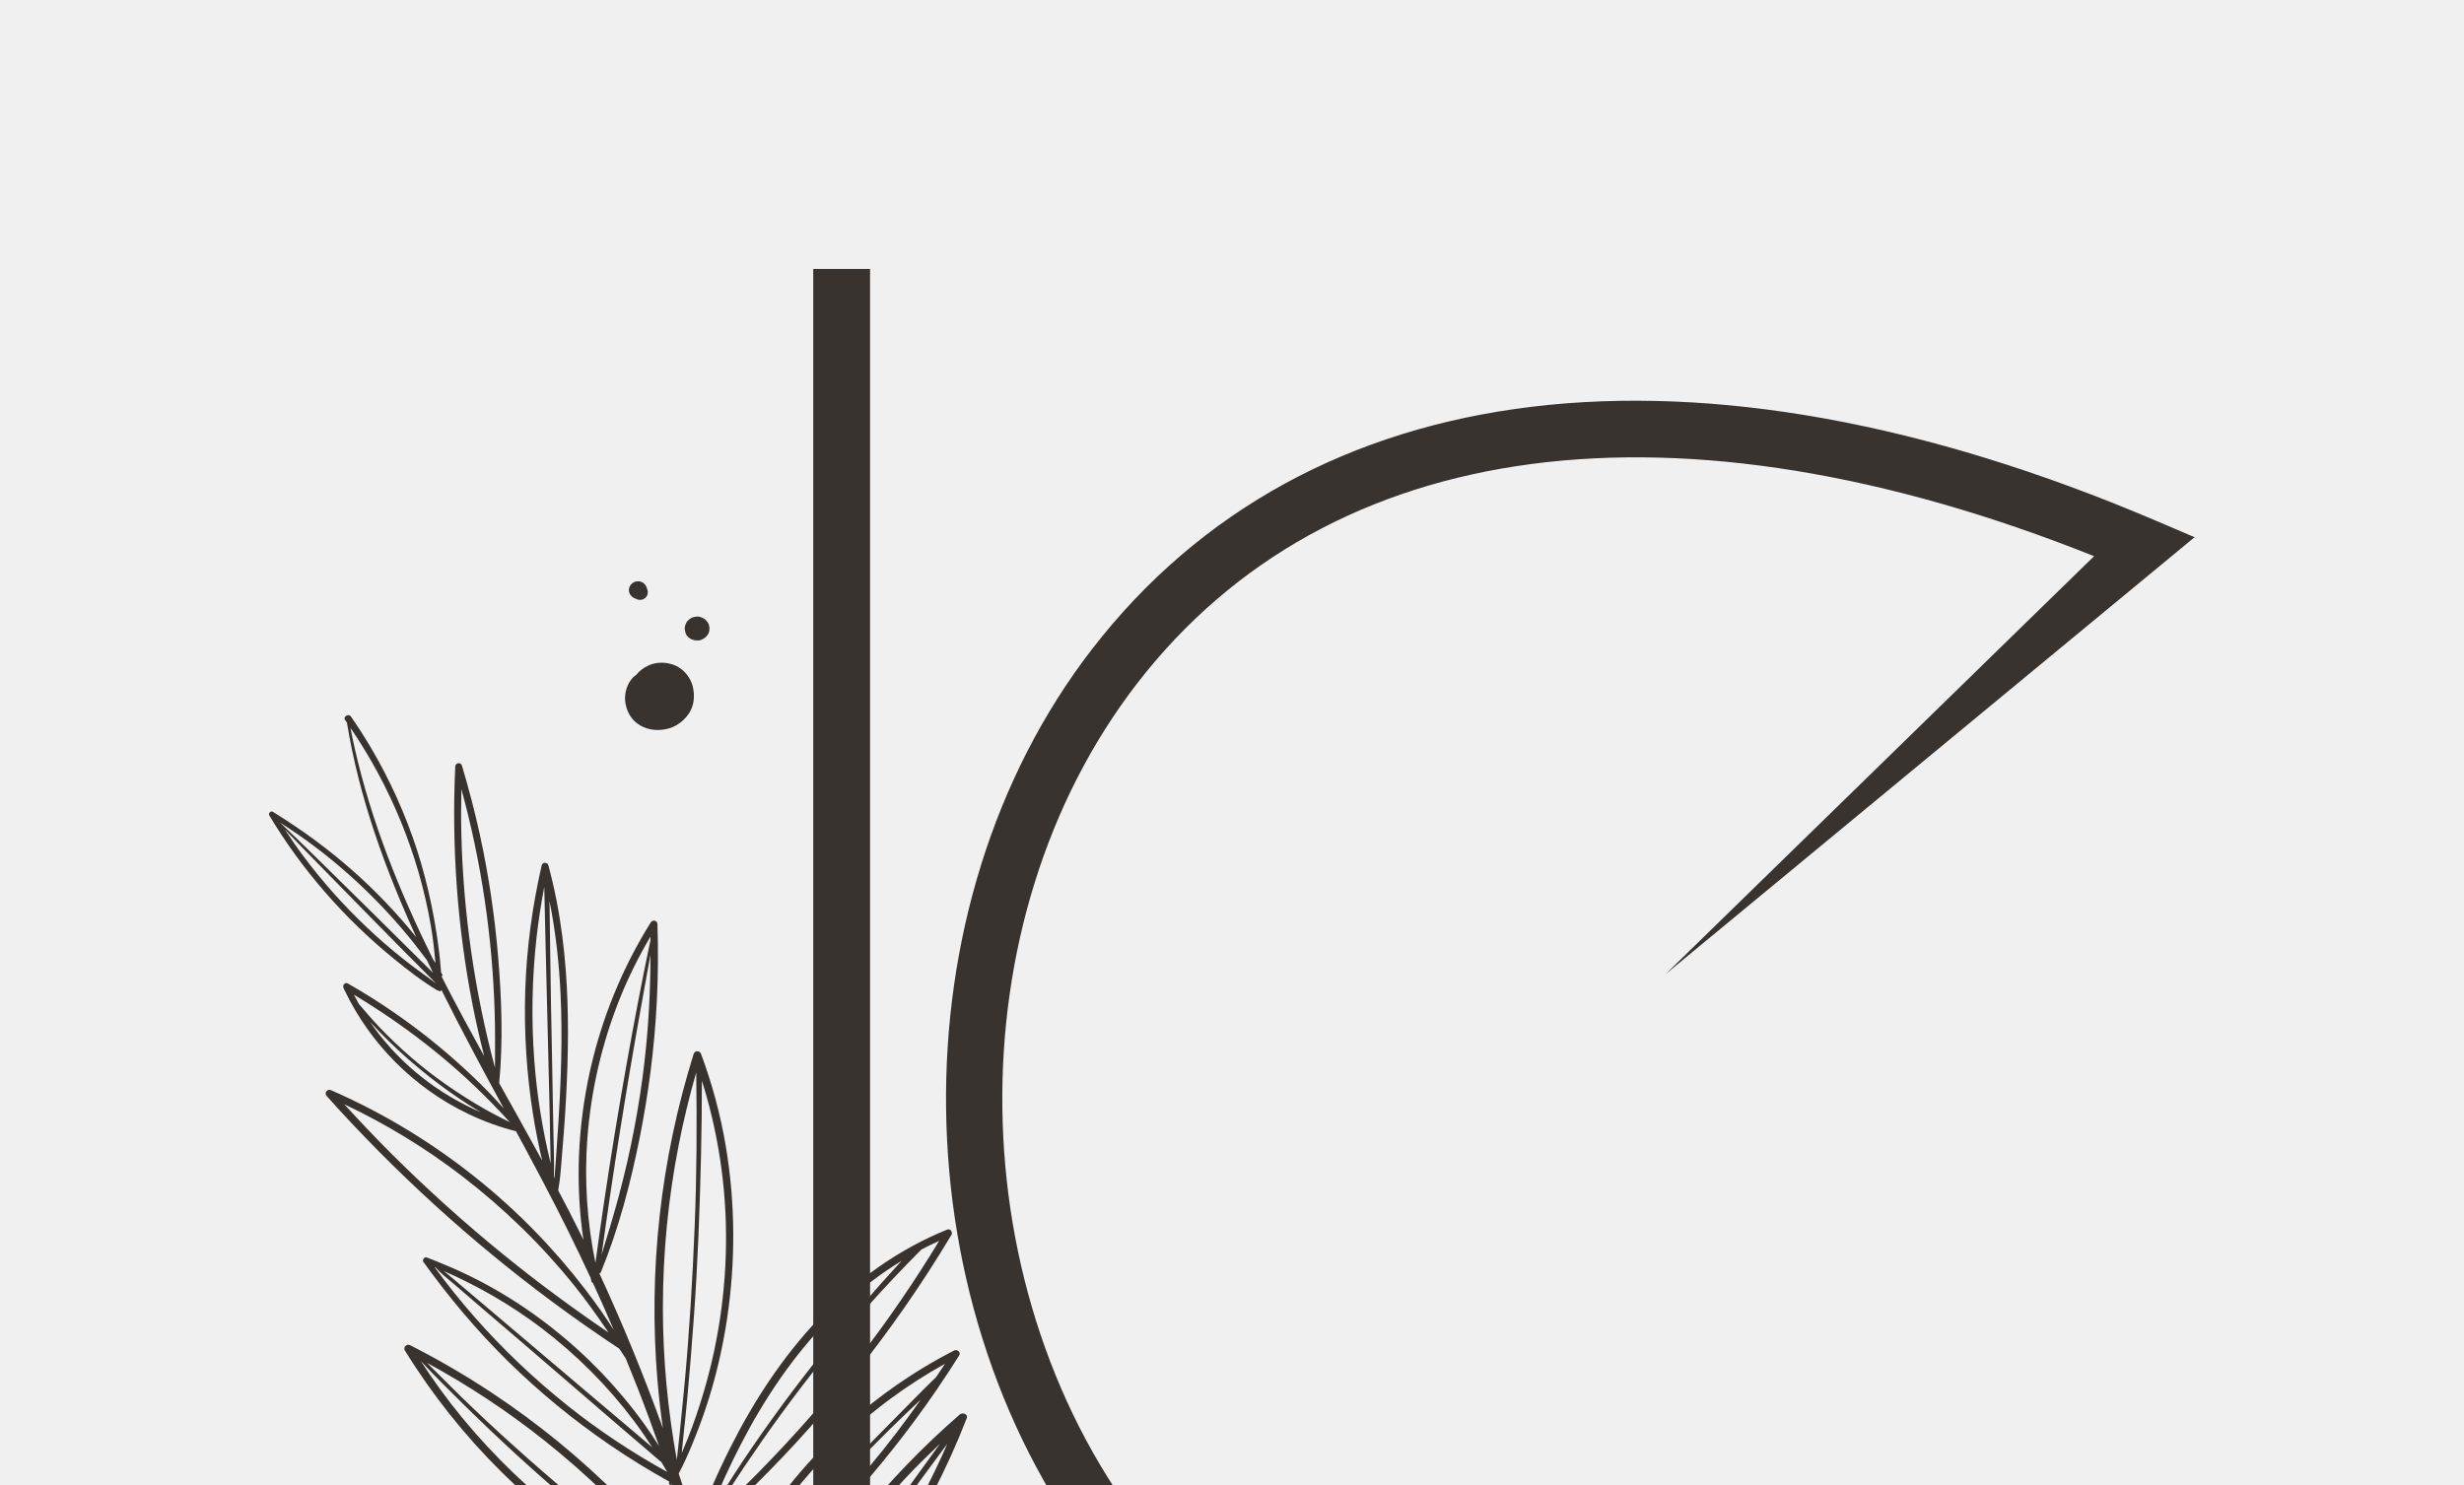
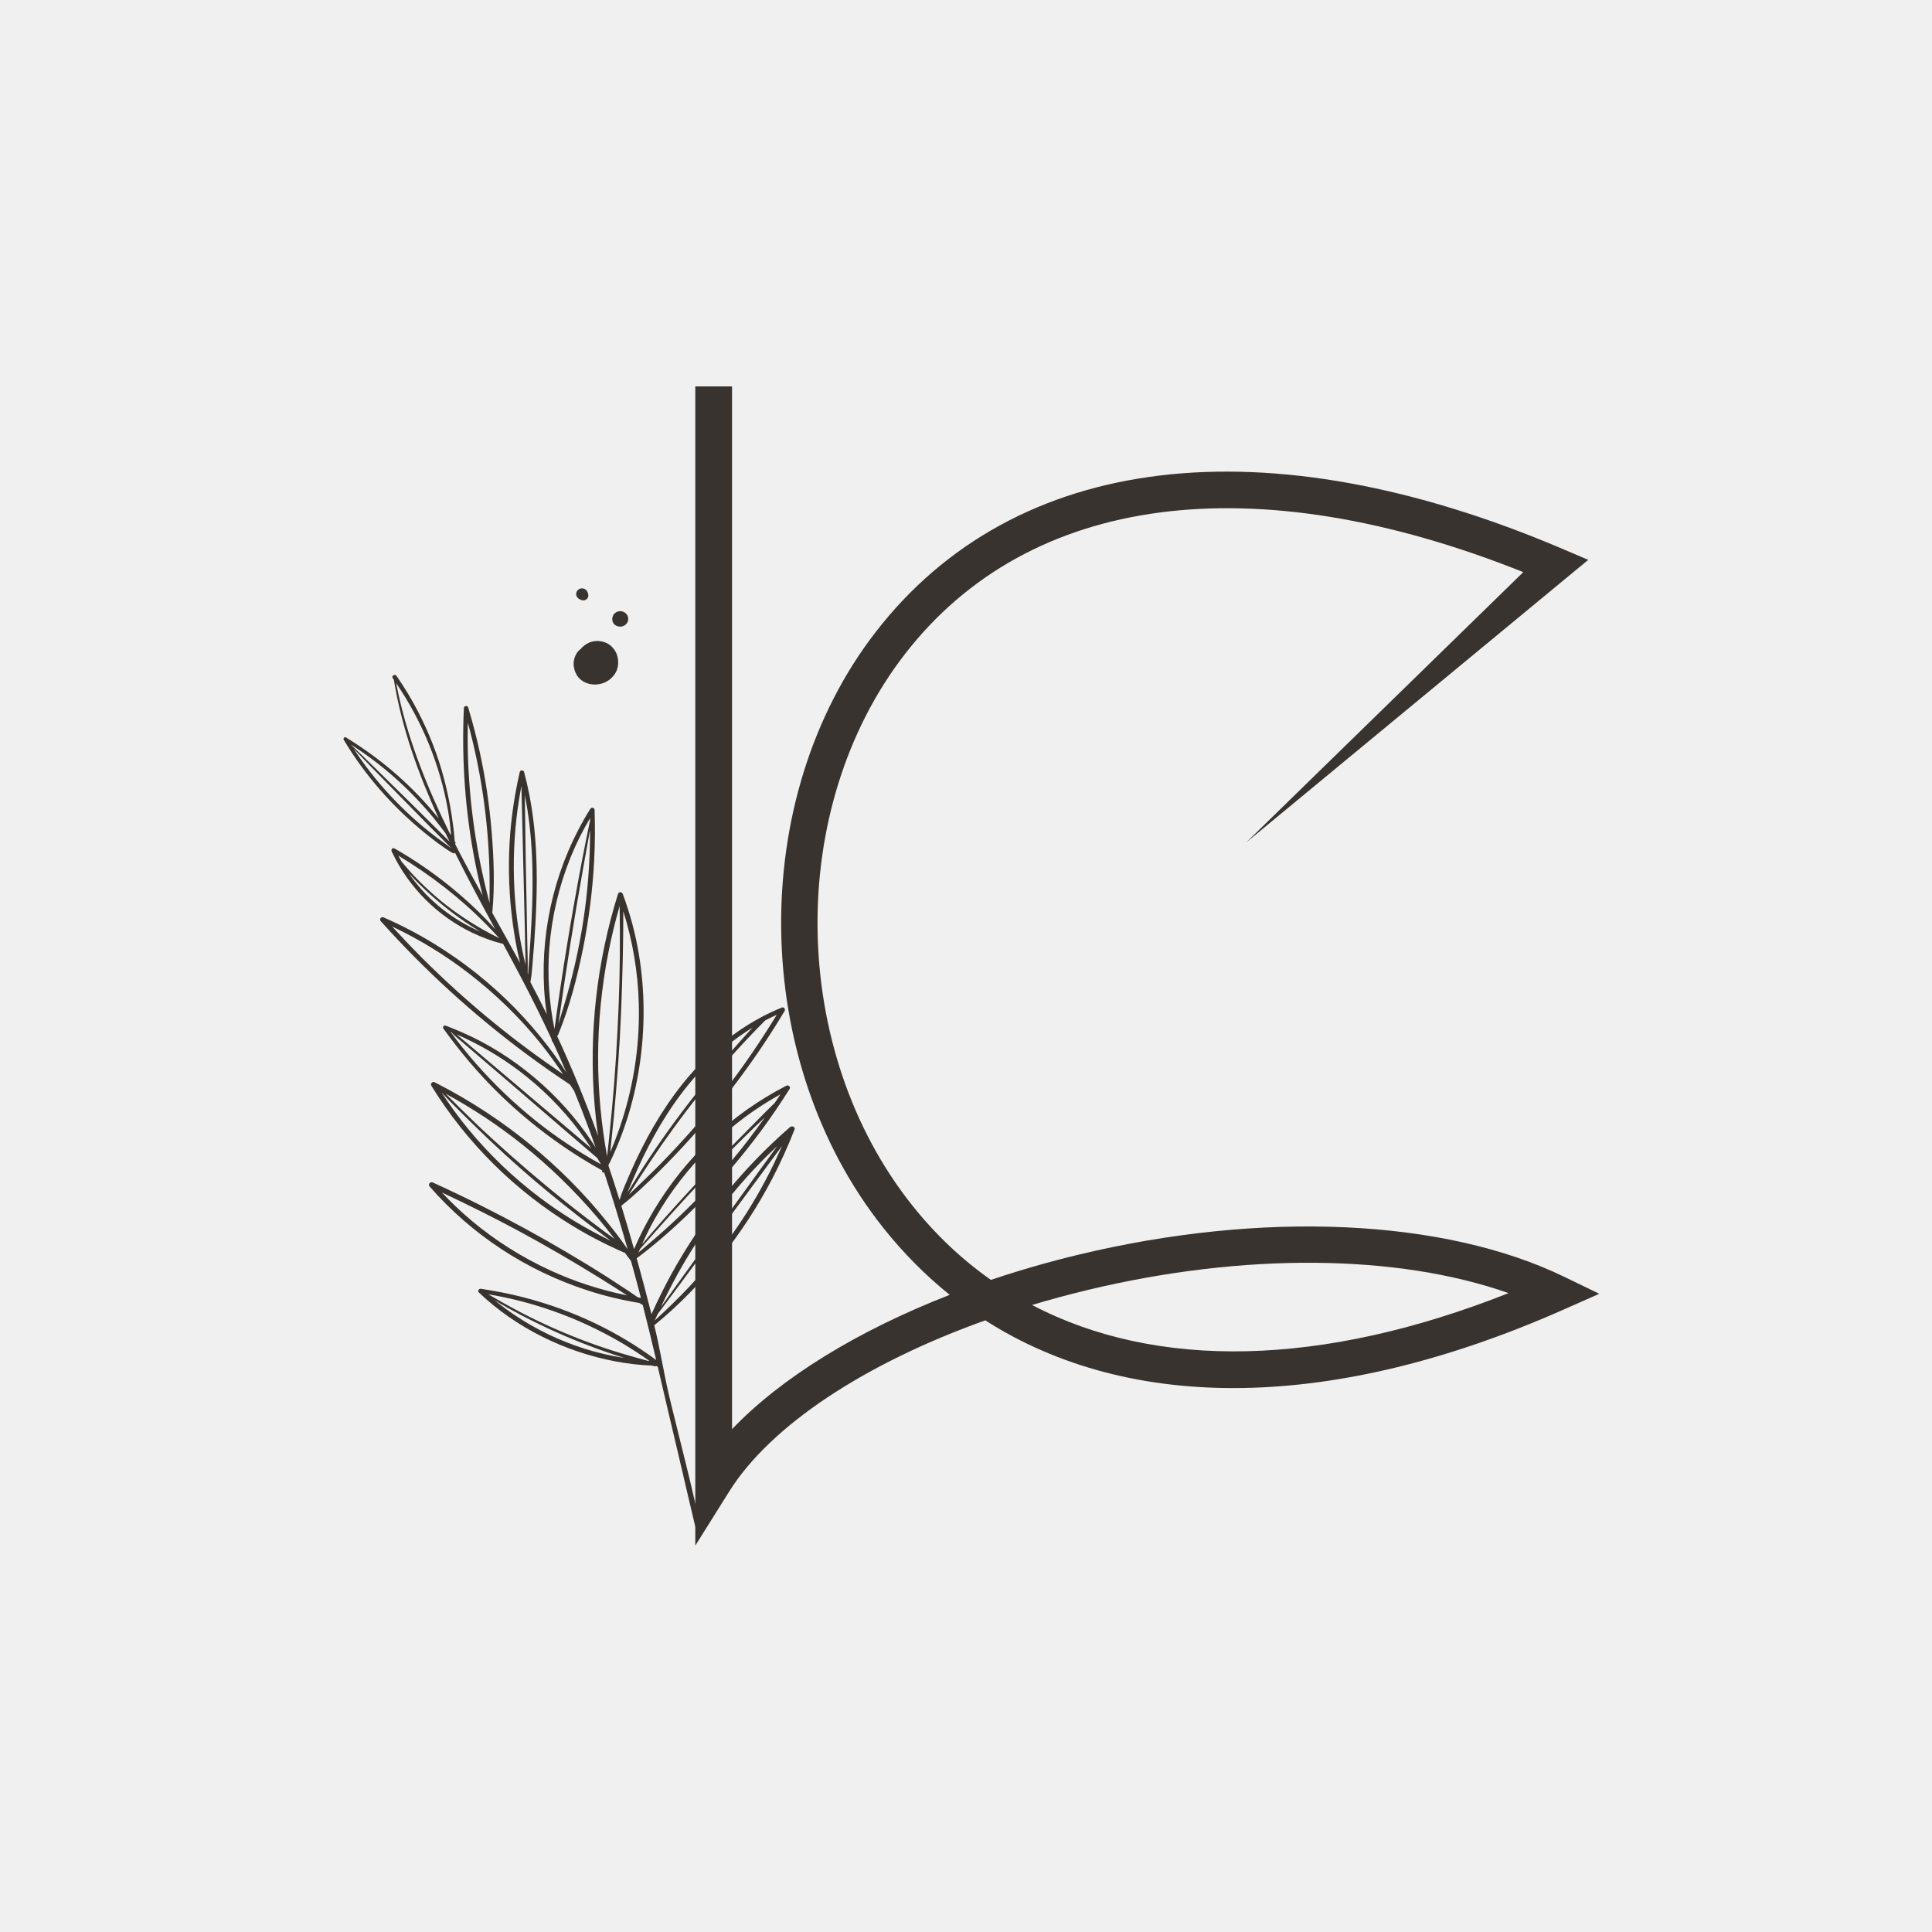
- <svg xmlns="http://www.w3.org/2000/svg" viewBox="15.8 19.8 148.4 89.4" fill="none">
+ <svg xmlns="http://www.w3.org/2000/svg" width="180" height="180" viewBox="0 0 180 180" fill="none">
  <g clip-path="url(#clip0_5049_369)">
    <path d="M57.928 112.306C59.129 111.356 60.238 110.291 61.326 109.215C62.434 108.122 63.503 106.993 64.537 105.832C66.594 103.525 68.508 101.094 70.274 98.564C71.269 97.138 72.212 95.677 73.104 94.187C73.198 94.031 73.04 93.795 72.854 93.868C69.899 95.056 67.272 96.961 65.084 99.27C62.91 101.564 61.174 104.237 59.765 107.043C59.367 107.832 58.996 108.633 58.645 109.444C58.311 110.214 57.967 110.99 57.72 111.792C57.383 110.713 57.037 109.637 56.676 108.567C56.978 108.004 57.236 107.418 57.481 106.829C57.817 106.022 58.121 105.2 58.39 104.369C58.928 102.708 59.322 101.001 59.583 99.282C60.106 95.834 60.091 92.322 59.523 88.906C59.203 86.983 58.697 85.104 58.021 83.285C57.944 83.076 57.646 83.064 57.575 83.294C56.583 86.474 55.895 89.73 55.531 93.023C55.165 96.317 55.119 99.637 55.395 102.924C55.477 103.897 55.586 104.867 55.724 105.834C54.581 102.67 53.311 99.56 51.9 96.513C51.938 96.5 51.974 96.475 51.993 96.428C53.054 93.839 53.768 91.113 54.317 88.385C54.863 85.671 55.214 82.918 55.357 80.162C55.437 78.596 55.448 77.029 55.396 75.463C55.39 75.249 55.11 75.18 54.994 75.365C53.428 77.868 52.263 80.611 51.54 83.453C50.819 86.285 50.529 89.221 50.695 92.117C50.741 92.91 50.822 93.701 50.938 94.485C50.646 93.89 50.35 93.297 50.047 92.708C49.841 92.306 49.629 91.909 49.419 91.51C49.452 91.302 49.485 91.097 49.512 90.89C49.553 90.562 49.577 90.234 49.605 89.905C49.661 89.248 49.714 88.591 49.764 87.932C49.862 86.629 49.933 85.326 49.974 84.021C50.056 81.404 50.001 78.784 49.665 76.196C49.479 74.751 49.205 73.321 48.824 71.919C48.771 71.729 48.471 71.725 48.425 71.927C47.854 74.411 47.515 76.933 47.434 79.469C47.354 81.991 47.517 84.515 47.914 86.994C48.059 87.905 48.243 88.81 48.453 89.709C47.602 88.148 46.732 86.599 45.865 85.048C46.105 82.529 46.012 79.971 45.803 77.463C45.596 74.963 45.227 72.479 44.691 70.035C44.386 68.649 44.026 67.277 43.621 65.917C43.555 65.696 43.227 65.747 43.218 65.978C42.995 70.812 43.343 75.658 44.272 80.38C44.473 81.401 44.708 82.416 44.963 83.425C44.185 82.018 43.416 80.603 42.678 79.173C42.583 78.988 42.489 78.803 42.395 78.618C42.435 78.594 42.462 78.544 42.436 78.497C42.414 78.454 42.387 78.414 42.364 78.371C42.311 77.576 42.207 76.781 42.088 76.003C41.914 74.863 41.678 73.732 41.387 72.618C40.816 70.424 39.985 68.304 38.946 66.296C38.349 65.144 37.678 64.032 36.938 62.967C36.792 62.757 36.44 62.97 36.588 63.178C36.625 63.23 36.66 63.282 36.696 63.334C37.427 67.843 38.992 72.128 40.87 76.255C40.865 76.249 40.86 76.245 40.856 76.238C40.272 75.514 39.656 74.814 39.014 74.141C37.728 72.796 36.323 71.563 34.826 70.453C33.989 69.833 33.123 69.254 32.237 68.704C32.101 68.619 31.945 68.796 32.022 68.925C33.987 72.212 36.557 75.137 39.525 77.559C40.356 78.236 41.218 78.908 42.14 79.46C42.163 79.474 42.186 79.477 42.208 79.475C42.261 79.532 42.365 79.521 42.389 79.439C43.585 81.844 44.86 84.207 46.137 86.569C46.009 86.428 45.881 86.287 45.753 86.146C45.136 85.471 44.476 84.824 43.802 84.204C42.439 82.949 40.989 81.792 39.459 80.743C38.58 80.14 37.678 79.571 36.751 79.046C36.573 78.945 36.414 79.154 36.489 79.315C36.498 79.337 36.511 79.359 36.52 79.381C36.519 79.392 36.519 79.403 36.525 79.414C36.536 79.431 36.55 79.449 36.562 79.468C38.101 82.691 40.748 85.336 43.979 86.891C44.901 87.335 45.87 87.692 46.867 87.943C46.87 87.943 46.873 87.943 46.876 87.943C47.433 88.974 47.987 90.005 48.532 91.042C49.529 92.935 50.477 94.85 51.376 96.787C51.39 96.845 51.4 96.903 51.414 96.96C51.431 97.029 51.471 97.073 51.518 97.098C51.949 98.032 52.363 98.975 52.768 99.919C52.235 99.083 51.661 98.272 51.058 97.485C50.097 96.232 49.061 95.035 47.957 93.906C45.732 91.633 43.227 89.637 40.512 87.967C38.984 87.026 37.387 86.193 35.739 85.473C35.513 85.374 35.307 85.636 35.474 85.823C37.517 88.105 39.677 90.283 41.941 92.35C44.205 94.417 46.574 96.37 49.037 98.199C50.365 99.184 51.719 100.132 53.099 101.045C53.224 101.235 53.349 101.423 53.474 101.613C53.477 101.618 53.482 101.621 53.486 101.626C53.983 102.838 54.463 104.06 54.915 105.294C55.113 105.834 55.306 106.373 55.496 106.916C55.211 106.466 54.917 106.022 54.607 105.59C53.82 104.497 52.955 103.459 52.023 102.487C50.154 100.54 48.006 98.846 45.659 97.496C44.506 96.833 43.303 96.26 42.064 95.769C42.058 95.766 42.052 95.765 42.045 95.761C41.865 95.691 41.686 95.616 41.504 95.548C41.36 95.495 41.213 95.696 41.3 95.818C42.838 97.953 44.528 99.968 46.406 101.814C48.282 103.657 50.325 105.335 52.499 106.823C53.67 107.625 54.877 108.37 56.119 109.058C56.111 109.075 56.103 109.094 56.097 109.111C56.051 109.226 56.203 109.287 56.285 109.223C57.073 111.594 57.796 113.988 58.478 116.392C58.469 116.359 58.445 116.329 58.413 116.304C57.801 115.402 57.122 114.543 56.442 113.699C55.391 112.397 54.273 111.153 53.089 109.969C50.745 107.621 48.161 105.512 45.387 103.677C43.814 102.637 42.181 101.687 40.496 100.832C40.3 100.732 40.063 100.954 40.185 101.152C41.824 103.812 43.786 106.276 46.007 108.475C48.229 110.675 50.714 112.615 53.393 114.24C54.91 115.161 56.491 115.978 58.122 116.687C58.151 116.699 58.179 116.702 58.208 116.706C58.399 116.967 58.595 117.226 58.79 117.485C59.057 118.446 59.317 119.408 59.57 120.372C59.617 120.554 59.663 120.738 59.711 120.92C59.616 120.904 59.523 120.887 59.428 120.87C59.159 120.677 58.885 120.492 58.606 120.307C57.983 119.892 57.358 119.485 56.728 119.08C55.459 118.266 54.172 117.479 52.873 116.713C50.275 115.18 47.624 113.727 44.925 112.372C43.405 111.61 41.871 110.87 40.321 110.169C40.071 110.056 39.854 110.347 40.033 110.551C41.984 112.785 44.238 114.748 46.722 116.381C49.207 118.015 51.917 119.309 54.76 120.231C56.322 120.738 57.923 121.124 59.55 121.392C59.659 121.456 59.771 121.519 59.883 121.58C60.32 123.285 60.731 124.994 61.136 126.707C59.355 125.404 57.459 124.253 55.459 123.297C53.325 122.278 51.086 121.462 48.786 120.871C47.479 120.534 46.151 120.281 44.814 120.074C44.623 120.045 44.462 120.27 44.617 120.419C46.352 122.074 48.354 123.453 50.506 124.53C52.659 125.608 54.971 126.393 57.352 126.84C58.455 127.047 59.584 127.184 60.712 127.225C60.806 127.247 60.899 127.272 60.994 127.292C61.054 127.305 61.1 127.286 61.135 127.254C61.162 127.275 61.19 127.294 61.217 127.314C61.239 127.331 61.263 127.339 61.285 127.347C61.947 130.156 62.689 133.393 63.363 136.2C63.514 136.836 64.779 142.312 64.959 142.94C65.032 143.192 65.391 143.076 65.352 142.827C64.931 140.22 62.907 132.48 62.31 129.913C61.82 127.797 61.48 125.583 60.955 123.476C63.239 121.622 65.288 119.499 67.122 117.204C68.972 114.891 70.6 112.405 71.963 109.786C72.734 108.307 73.419 106.787 74.022 105.238C74.122 104.982 73.774 104.863 73.604 105.009C71.373 106.946 69.318 109.082 67.467 111.381C65.609 113.686 63.954 116.15 62.533 118.738C61.871 119.947 61.26 121.183 60.697 122.44C60.668 122.33 60.643 122.218 60.614 122.109C60.2 120.479 59.768 118.854 59.319 117.236C61.5 115.597 63.527 113.749 65.434 111.8C67.402 109.786 69.223 107.631 70.895 105.371C71.837 104.099 72.726 102.791 73.566 101.453C73.695 101.249 73.446 101.059 73.258 101.157C70.709 102.466 68.351 104.137 66.266 106.105C64.182 108.07 62.371 110.325 60.91 112.778C60.222 113.933 59.597 115.14 59.075 116.379C58.692 115.024 58.298 113.672 57.883 112.328C57.898 112.323 57.91 112.319 57.925 112.308L57.928 112.306ZM71.288 95.073C71.642 94.888 72 94.712 72.365 94.549C70.886 96.98 69.28 99.339 67.533 101.591C65.658 104.008 63.633 106.306 61.488 108.489C60.541 109.452 59.557 110.372 58.583 111.306C59.921 109.179 61.314 107.085 62.796 105.052C64.446 102.791 66.195 100.597 68.055 98.501C69.097 97.331 70.176 96.194 71.28 95.082C71.283 95.079 71.283 95.075 71.286 95.071L71.288 95.073ZM58.962 109.91C59.266 109.199 59.584 108.495 59.921 107.799C60.584 106.433 61.317 105.098 62.14 103.817C63.823 101.194 65.905 98.791 68.407 96.903C68.951 96.492 69.519 96.11 70.1 95.752C68.495 97.496 66.946 99.292 65.459 101.133C63.708 103.302 62.053 105.547 60.508 107.863C59.792 108.937 59.108 110.034 58.448 111.141C58.619 110.73 58.788 110.318 58.962 109.908V109.91ZM59.515 93.481C59.611 96.905 59.16 100.358 58.179 103.668C57.902 104.599 57.591 105.521 57.233 106.428C57.113 106.732 56.986 107.035 56.857 107.336C56.887 107.036 56.915 106.738 56.947 106.444C57.035 105.633 57.119 104.822 57.195 104.01C57.346 102.386 57.472 100.761 57.591 99.135C57.827 95.882 57.944 92.629 58.021 89.373C58.056 87.882 58.073 86.392 58.073 84.9C58.945 87.667 59.432 90.565 59.515 93.479V93.481ZM55.724 98.548C55.727 95.277 56.043 91.999 56.676 88.773C56.964 87.302 57.317 85.845 57.731 84.402C57.777 87.479 57.762 90.553 57.64 93.632C57.512 96.859 57.317 100.087 57.016 103.308C56.931 104.224 56.839 105.142 56.744 106.058C56.698 106.503 56.651 106.947 56.602 107.391C56.589 107.507 56.575 107.621 56.562 107.738C56.015 104.709 55.721 101.64 55.724 98.548ZM54.621 83.713C54.306 86.458 53.782 89.185 53.064 91.862C52.748 93.04 52.395 94.207 52.034 95.374C52.719 90.438 53.501 85.512 54.382 80.603C54.578 79.508 54.776 78.412 54.975 77.317C54.975 79.45 54.865 81.586 54.619 83.712L54.621 83.713ZM51.181 88.312C51.4 85.446 52.064 82.606 53.143 79.919C53.656 78.644 54.273 77.411 54.972 76.226C54.972 76.301 54.972 76.378 54.972 76.453C54.437 78.986 53.959 81.528 53.507 84.076C53.035 86.734 52.6 89.398 52.203 92.066C52.013 93.335 51.836 94.604 51.661 95.874C51.151 93.398 50.986 90.849 51.18 88.312H51.181ZM47.982 83.713C47.792 81.224 47.84 78.712 48.121 76.219C48.235 75.216 48.392 74.215 48.58 73.219C48.676 77.826 48.808 82.43 48.911 87.037C48.931 87.982 48.933 88.934 48.966 89.883C48.472 87.86 48.14 85.796 47.982 83.712V83.713ZM49.165 90.663C49.184 89.618 49.14 88.57 49.121 87.528C49.099 86.32 49.078 85.112 49.055 83.903C49.009 81.488 48.955 79.072 48.931 76.656C48.923 75.796 48.907 74.935 48.895 74.076C49.264 75.918 49.472 77.796 49.561 79.679C49.683 82.276 49.591 84.882 49.426 87.482C49.381 88.203 49.333 88.923 49.281 89.645C49.254 90.01 49.219 90.377 49.2 90.743C49.2 90.76 49.2 90.777 49.2 90.794C49.189 90.751 49.178 90.707 49.167 90.663H49.165ZM43.585 70.043C43.563 69.141 43.569 68.238 43.588 67.335C44.791 71.718 45.46 76.257 45.594 80.823C45.626 81.921 45.618 83.022 45.612 84.121C44.387 79.541 43.702 74.806 43.585 70.043ZM40.049 77.538C39.302 76.942 38.58 76.317 37.887 75.659C36.503 74.348 35.229 72.923 34.089 71.395C33.69 70.862 33.313 70.31 32.946 69.755C34.022 70.885 35.122 71.994 36.213 73.111C37.497 74.422 38.78 75.732 40.069 77.035C40.732 77.705 41.398 78.373 42.064 79.039C41.389 78.544 40.705 78.061 40.05 77.538H40.049ZM34.653 71.268C34.006 70.633 33.356 70.002 32.696 69.38C32.693 69.375 32.691 69.372 32.688 69.367C35.592 71.205 38.19 73.541 40.371 76.174C40.767 76.651 41.136 77.15 41.512 77.64C41.633 77.894 41.758 78.149 41.879 78.401C39.482 76.011 37.068 73.639 34.652 71.266L34.653 71.268ZM41.881 77.593C39.878 73.533 38.175 69.334 37.166 64.888C37.073 64.475 36.987 64.061 36.908 63.646C39.334 67.203 41.014 71.29 41.748 75.558C41.878 76.306 41.958 77.057 42.03 77.81C41.982 77.736 41.931 77.665 41.883 77.593H41.881ZM45.286 86.11C45.703 86.535 46.109 86.969 46.512 87.405C45.999 87.145 45.485 86.889 44.985 86.604C44.199 86.155 43.436 85.669 42.694 85.153C41.218 84.126 39.856 82.94 38.618 81.64C38.197 81.198 37.805 80.735 37.41 80.272C37.307 80.09 37.207 79.905 37.112 79.719C40.091 81.505 42.854 83.639 45.284 86.111L45.286 86.11ZM38.335 81.71C38.247 81.59 38.163 81.467 38.079 81.343C38.134 81.404 38.19 81.466 38.245 81.525C38.859 82.187 39.504 82.818 40.178 83.418C41.536 84.626 42.985 85.727 44.542 86.671C44.617 86.717 44.691 86.759 44.765 86.804C42.21 85.711 39.97 83.952 38.334 81.709L38.335 81.71ZM46.099 95.358C43.74 93.437 41.479 91.4 39.329 89.253C38.373 88.297 37.446 87.316 36.535 86.32C39.063 87.516 41.46 88.977 43.667 90.678C46.166 92.603 48.438 94.813 50.409 97.267C51.135 98.171 51.803 99.115 52.452 100.073C50.267 98.591 48.145 97.022 46.099 95.357V95.358ZM50.319 111.597C47.844 109.729 45.591 107.576 43.623 105.187C42.729 104.1 41.903 102.959 41.136 101.779C41.971 102.675 42.84 103.539 43.712 104.395C44.792 105.459 45.89 106.503 47.009 107.526C49.245 109.573 51.575 111.519 53.972 113.379C54.646 113.903 55.327 114.42 56.013 114.93C56.309 115.15 56.602 115.374 56.899 115.594C54.578 114.478 52.368 113.142 50.32 111.596L50.319 111.597ZM56.429 114.83C55.825 114.383 55.224 113.93 54.627 113.472C53.423 112.548 52.238 111.6 51.07 110.633C48.735 108.697 46.455 106.693 44.261 104.601C43.332 103.715 42.428 102.803 41.519 101.898C44.015 103.258 46.392 104.825 48.61 106.593C51.194 108.652 53.564 110.959 55.697 113.476C56.235 114.111 56.754 114.764 57.258 115.426C56.982 115.228 56.703 115.031 56.429 114.828V114.83ZM51.33 118.388C48.647 117.16 46.134 115.578 43.886 113.683C42.928 112.877 42.023 112.015 41.172 111.102C43.534 112.211 45.87 113.37 48.166 114.602C50.816 116.025 53.409 117.541 55.963 119.124C56.684 119.571 57.401 120.026 58.114 120.487C58.217 120.553 58.319 120.619 58.42 120.686C55.972 120.192 53.589 119.422 51.331 118.388H51.33ZM54.431 125.645C52.164 124.925 50.006 123.889 48.036 122.578C47.358 122.127 46.708 121.644 46.08 121.133C47.672 122.104 49.34 122.962 51.028 123.751C53.066 124.701 55.165 125.532 57.306 126.24C57.591 126.334 57.876 126.426 58.162 126.517C56.901 126.318 55.656 126.036 54.431 125.647V125.645ZM60.345 126.781C59.496 126.549 58.646 126.321 57.803 126.062C56.743 125.738 55.689 125.387 54.651 124.998C52.54 124.207 50.475 123.293 48.482 122.251C47.469 121.723 46.479 121.157 45.49 120.589C47.55 120.92 49.578 121.456 51.536 122.145C53.759 122.927 55.901 123.928 57.925 125.118C58.809 125.639 59.671 126.2 60.507 126.795C60.453 126.79 60.399 126.784 60.345 126.779V126.781ZM64.935 115.708C66.541 113.249 68.369 110.931 70.386 108.788C71.04 108.095 71.72 107.429 72.411 106.775C69.437 110.877 66.467 114.985 63.497 119.091C62.852 119.985 62.209 120.881 61.57 121.779C62.546 119.682 63.666 117.651 64.934 115.708H64.935ZM61.276 122.422C62.81 120.394 64.315 118.344 65.826 116.298C67.484 114.053 69.146 111.812 70.796 109.562C71.479 108.63 72.168 107.703 72.854 106.775C71.929 108.903 70.843 110.964 69.601 112.932C68.038 115.408 66.233 117.736 64.222 119.875C63.195 120.967 62.113 122.018 61 123.026C61.087 122.824 61.185 122.625 61.276 122.422ZM61.087 113.414C61.785 112.198 62.568 111.026 63.431 109.918C65.157 107.701 67.187 105.716 69.451 104.046C70.492 103.277 71.584 102.581 72.715 101.953C72.541 102.223 72.359 102.488 72.18 102.755C71.288 103.621 70.422 104.515 69.546 105.396C68.655 106.293 67.771 107.196 66.896 108.108C65.162 109.91 63.464 111.748 61.804 113.619C61.127 114.383 60.466 115.158 59.812 115.94C60.197 115.079 60.613 114.234 61.086 113.412L61.087 113.414ZM59.632 116.362C61.138 114.671 62.633 112.971 64.171 111.309C65.869 109.472 67.601 107.667 69.381 105.909C69.997 105.3 70.623 104.706 71.253 104.113C70.307 105.457 69.313 106.767 68.258 108.031C66.475 110.165 64.549 112.187 62.499 114.072C61.519 114.972 60.51 115.841 59.488 116.695C59.535 116.583 59.584 116.475 59.632 116.364V116.362ZM48.392 99.787C50.502 101.387 52.393 103.276 53.978 105.391C54.368 105.91 54.735 106.445 55.088 106.989C51.749 104.159 48.403 101.337 45.068 98.503C44.548 98.061 44.026 97.621 43.506 97.182C43.235 96.953 42.966 96.721 42.691 96.499C42.637 96.456 42.585 96.412 42.531 96.368C44.613 97.278 46.591 98.423 48.393 99.789L48.392 99.787ZM49.979 104.469C47.952 102.852 46.069 101.058 44.36 99.113C43.52 98.156 42.721 97.16 41.974 96.128C41.995 96.136 42.014 96.146 42.034 96.155C42.371 96.531 42.794 96.852 43.17 97.176C43.636 97.576 44.099 97.978 44.564 98.376C45.506 99.184 46.45 99.99 47.392 100.796C49.256 102.391 51.105 104.003 52.969 105.6C53.86 106.364 54.752 107.127 55.643 107.89C55.757 108.084 55.869 108.277 55.986 108.47C53.874 107.305 51.86 105.97 49.979 104.471V104.469Z" fill="#38332F" />
    <path d="M54.884 59.875C54.575 60.012 54.306 60.211 54.11 60.46C54.047 60.511 53.979 60.553 53.922 60.612C53.566 60.989 53.401 61.538 53.453 62.041C53.507 62.548 53.748 63.066 54.175 63.379C54.697 63.762 55.319 63.851 55.948 63.715C56.51 63.594 56.982 63.238 57.292 62.777C57.614 62.297 57.653 61.703 57.524 61.158C57.401 60.635 57.008 60.139 56.505 59.905C56.012 59.676 55.385 59.653 54.884 59.874V59.875Z" fill="#38332F" />
    <path d="M57.545 56.979C57.488 57.005 57.431 57.033 57.374 57.06C57.327 57.101 57.278 57.14 57.23 57.181C57.16 57.252 57.113 57.333 57.089 57.427C57.048 57.517 57.032 57.612 57.043 57.711C57.047 57.733 57.051 57.755 57.054 57.779C57.065 57.832 57.077 57.884 57.088 57.937C57.113 58.015 57.154 58.084 57.214 58.141C57.246 58.186 57.287 58.222 57.338 58.247C57.406 58.301 57.483 58.334 57.57 58.348C57.592 58.356 57.616 58.362 57.638 58.37C57.705 58.374 57.771 58.378 57.838 58.382C57.937 58.379 58.029 58.352 58.113 58.304C58.175 58.283 58.227 58.249 58.271 58.203C58.325 58.167 58.368 58.122 58.398 58.066C58.461 57.99 58.501 57.904 58.518 57.805C58.523 57.741 58.527 57.676 58.531 57.612C58.518 57.551 58.505 57.49 58.493 57.429C58.464 57.338 58.415 57.259 58.346 57.194C58.309 57.14 58.262 57.099 58.203 57.071C58.152 57.029 58.094 57.001 58.029 56.986C57.936 56.946 57.839 56.932 57.735 56.943C57.671 56.955 57.608 56.968 57.545 56.98V56.979Z" fill="#38332F" />
    <path d="M54.048 54.844C53.979 54.864 53.92 54.899 53.869 54.949C53.811 54.99 53.767 55.043 53.736 55.108C53.692 55.194 53.672 55.286 53.679 55.384C53.686 55.476 53.716 55.562 53.77 55.639C53.824 55.716 53.893 55.777 53.979 55.82C54.031 55.843 54.083 55.867 54.137 55.89C54.176 55.903 54.216 55.917 54.255 55.929C54.297 55.932 54.339 55.934 54.38 55.937C54.42 55.929 54.459 55.922 54.499 55.914C54.559 55.896 54.61 55.867 54.653 55.824C54.687 55.802 54.713 55.773 54.732 55.738C54.76 55.707 54.778 55.672 54.787 55.631C54.806 55.594 54.814 55.554 54.812 55.514C54.822 55.454 54.816 55.395 54.792 55.338C54.776 55.283 54.76 55.23 54.743 55.175C54.711 55.087 54.66 55.013 54.589 54.951C54.515 54.888 54.429 54.846 54.333 54.827C54.236 54.808 54.142 54.814 54.047 54.844H54.048Z" fill="#38332F" />
    <path d="M64.779 144V36H68.203V133.15C72.788 128.352 79.9 123.98 88.482 120.637C86.245 118.84 84.181 116.765 82.31 114.416C69.88 98.809 69.567 74.411 81.594 58.873C94.553 42.134 117.895 39.325 145.635 51.163L147.973 52.161L116.114 78.483L141.921 53.304C116.785 43.262 95.877 45.997 84.311 60.937C73.191 75.3 73.494 97.866 84.998 112.311C87.161 115.026 89.612 117.339 92.319 119.245C94.937 118.362 97.665 117.574 100.48 116.897C117.631 112.77 134.539 113.536 145.711 118.945L149 120.539L145.657 122.019C124.313 131.477 105.374 131.688 91.793 123.015C80.566 127.03 71.799 132.802 67.945 138.95L64.779 144ZM96.151 121.583C107.755 127.661 123.177 127.361 140.548 120.477C130.191 116.829 115.88 116.684 101.287 120.195C99.537 120.617 97.822 121.081 96.151 121.583Z" fill="#38332F" />
  </g>
  <defs>
    <clipPath id="clip0_5049_369">
      <rect width="117" height="108" fill="white" transform="translate(32 36)" />
    </clipPath>
  </defs>
</svg>
